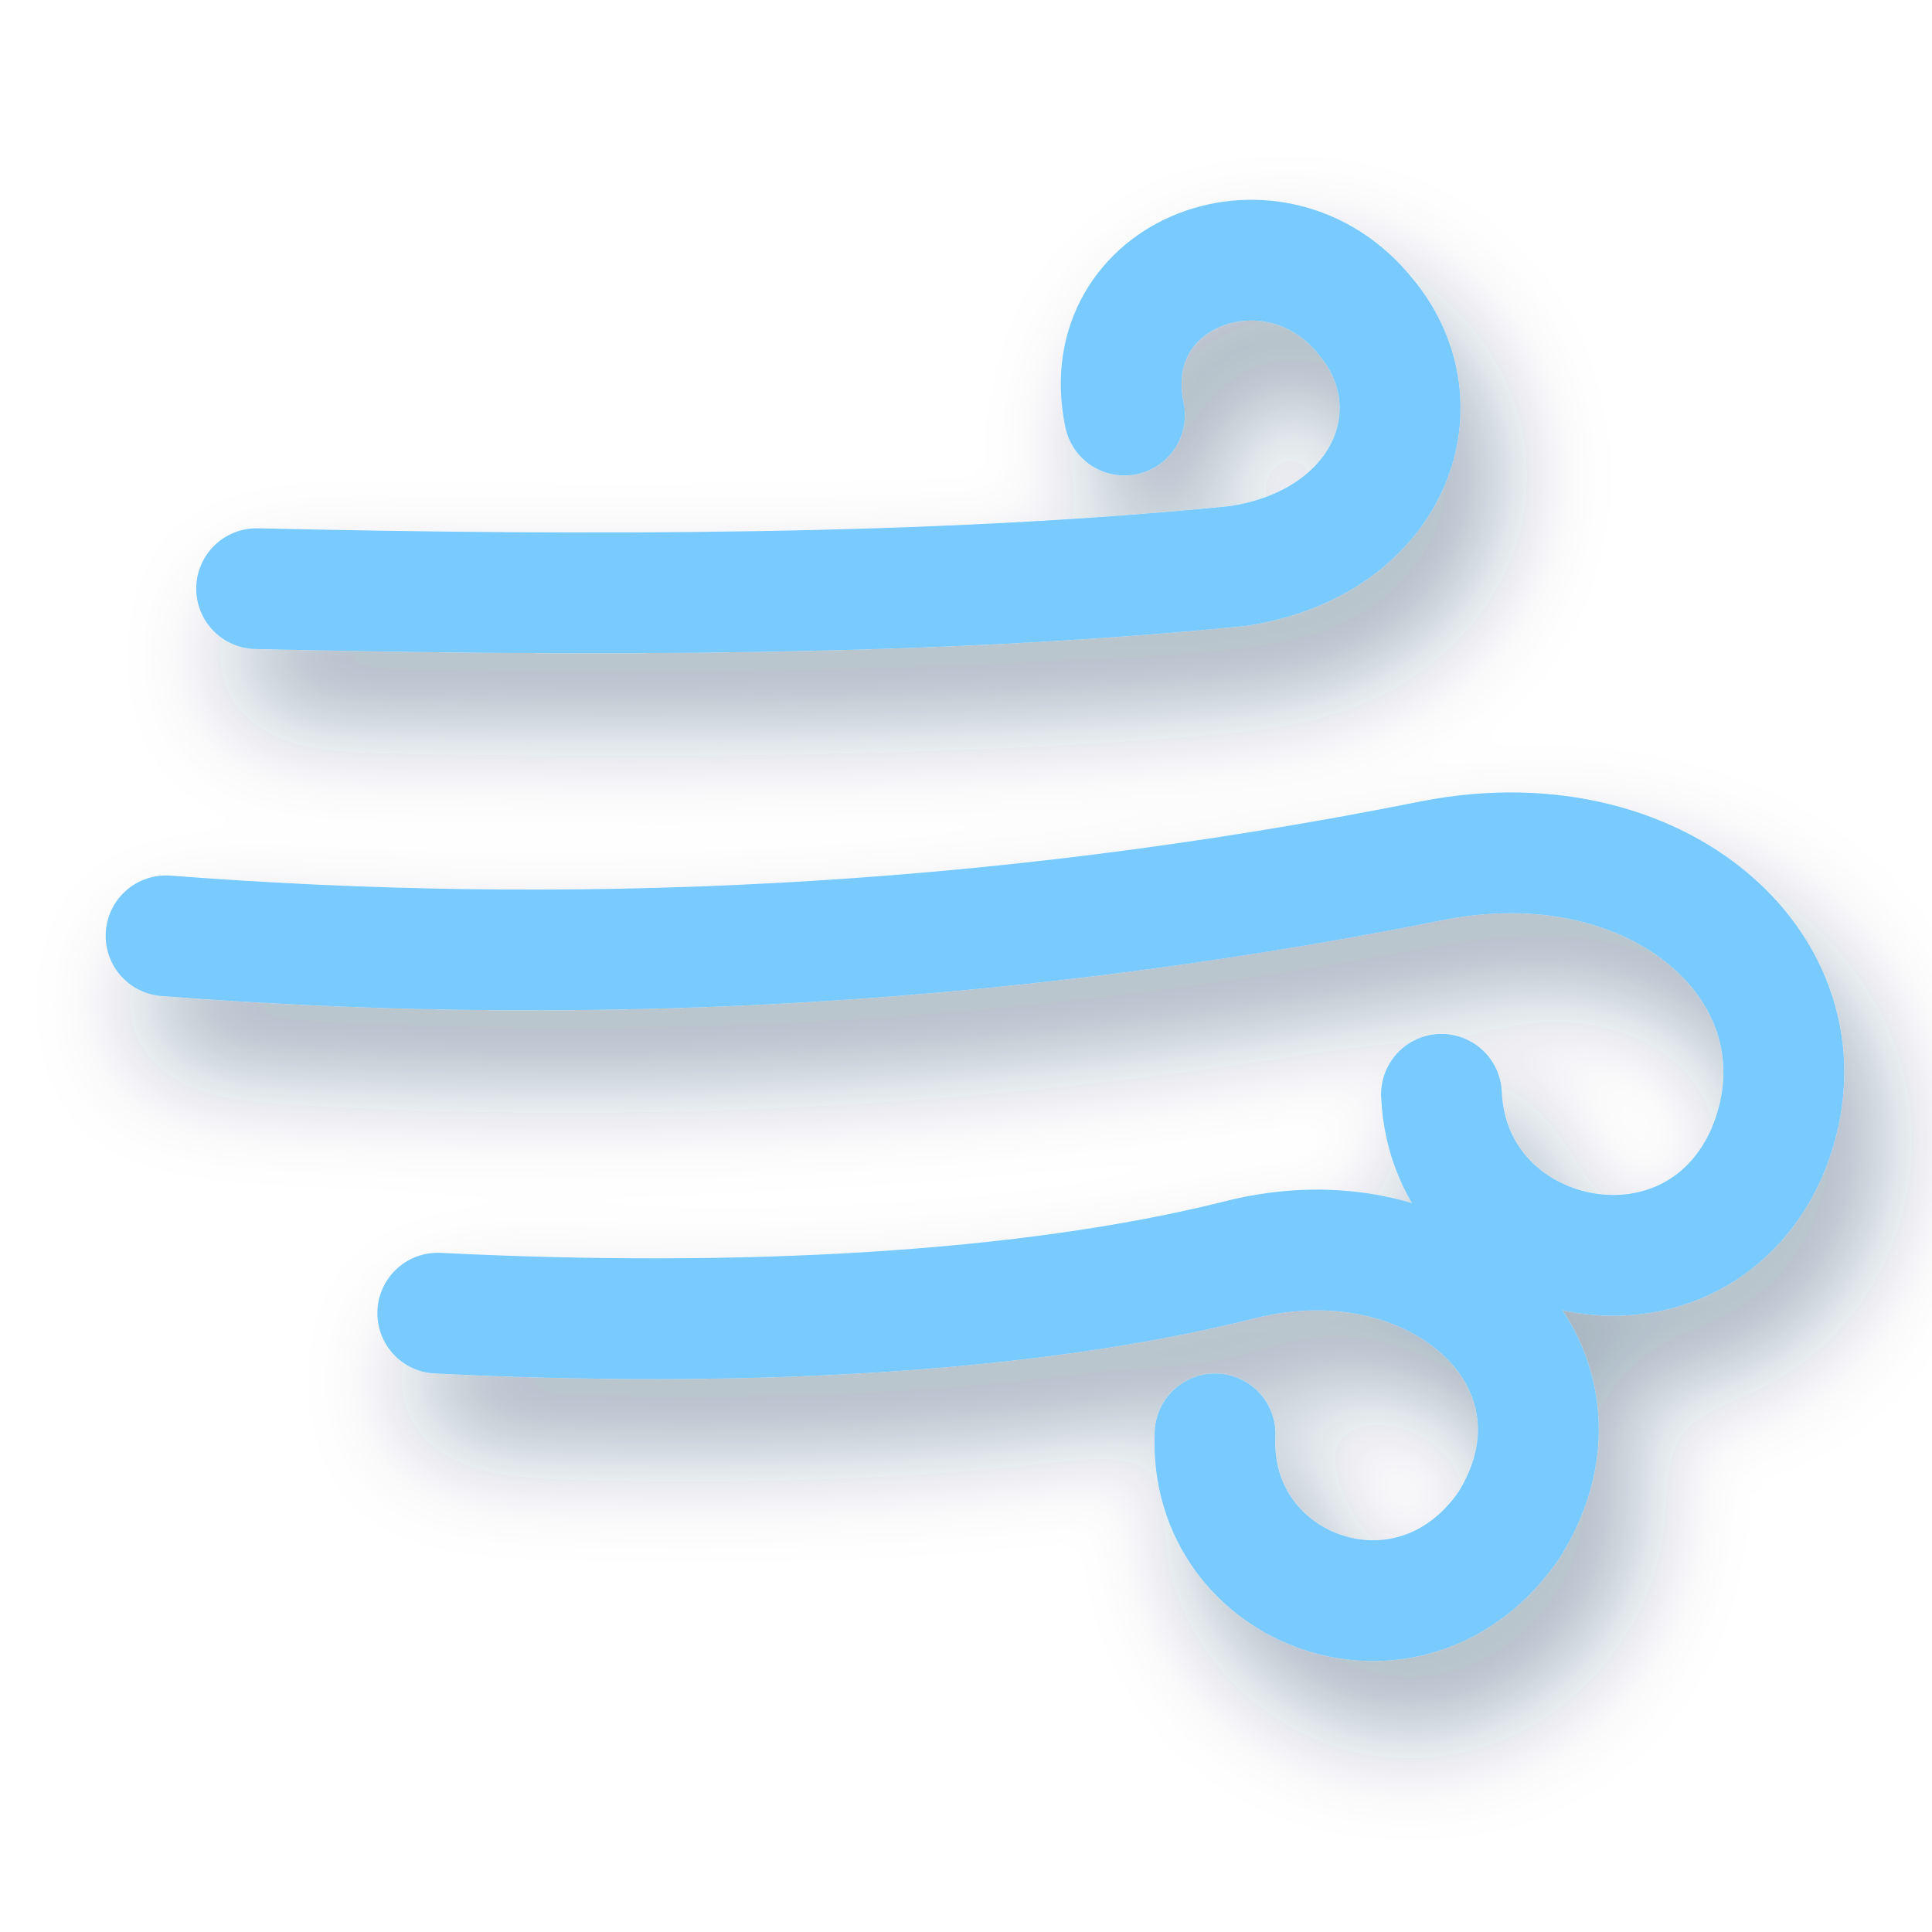
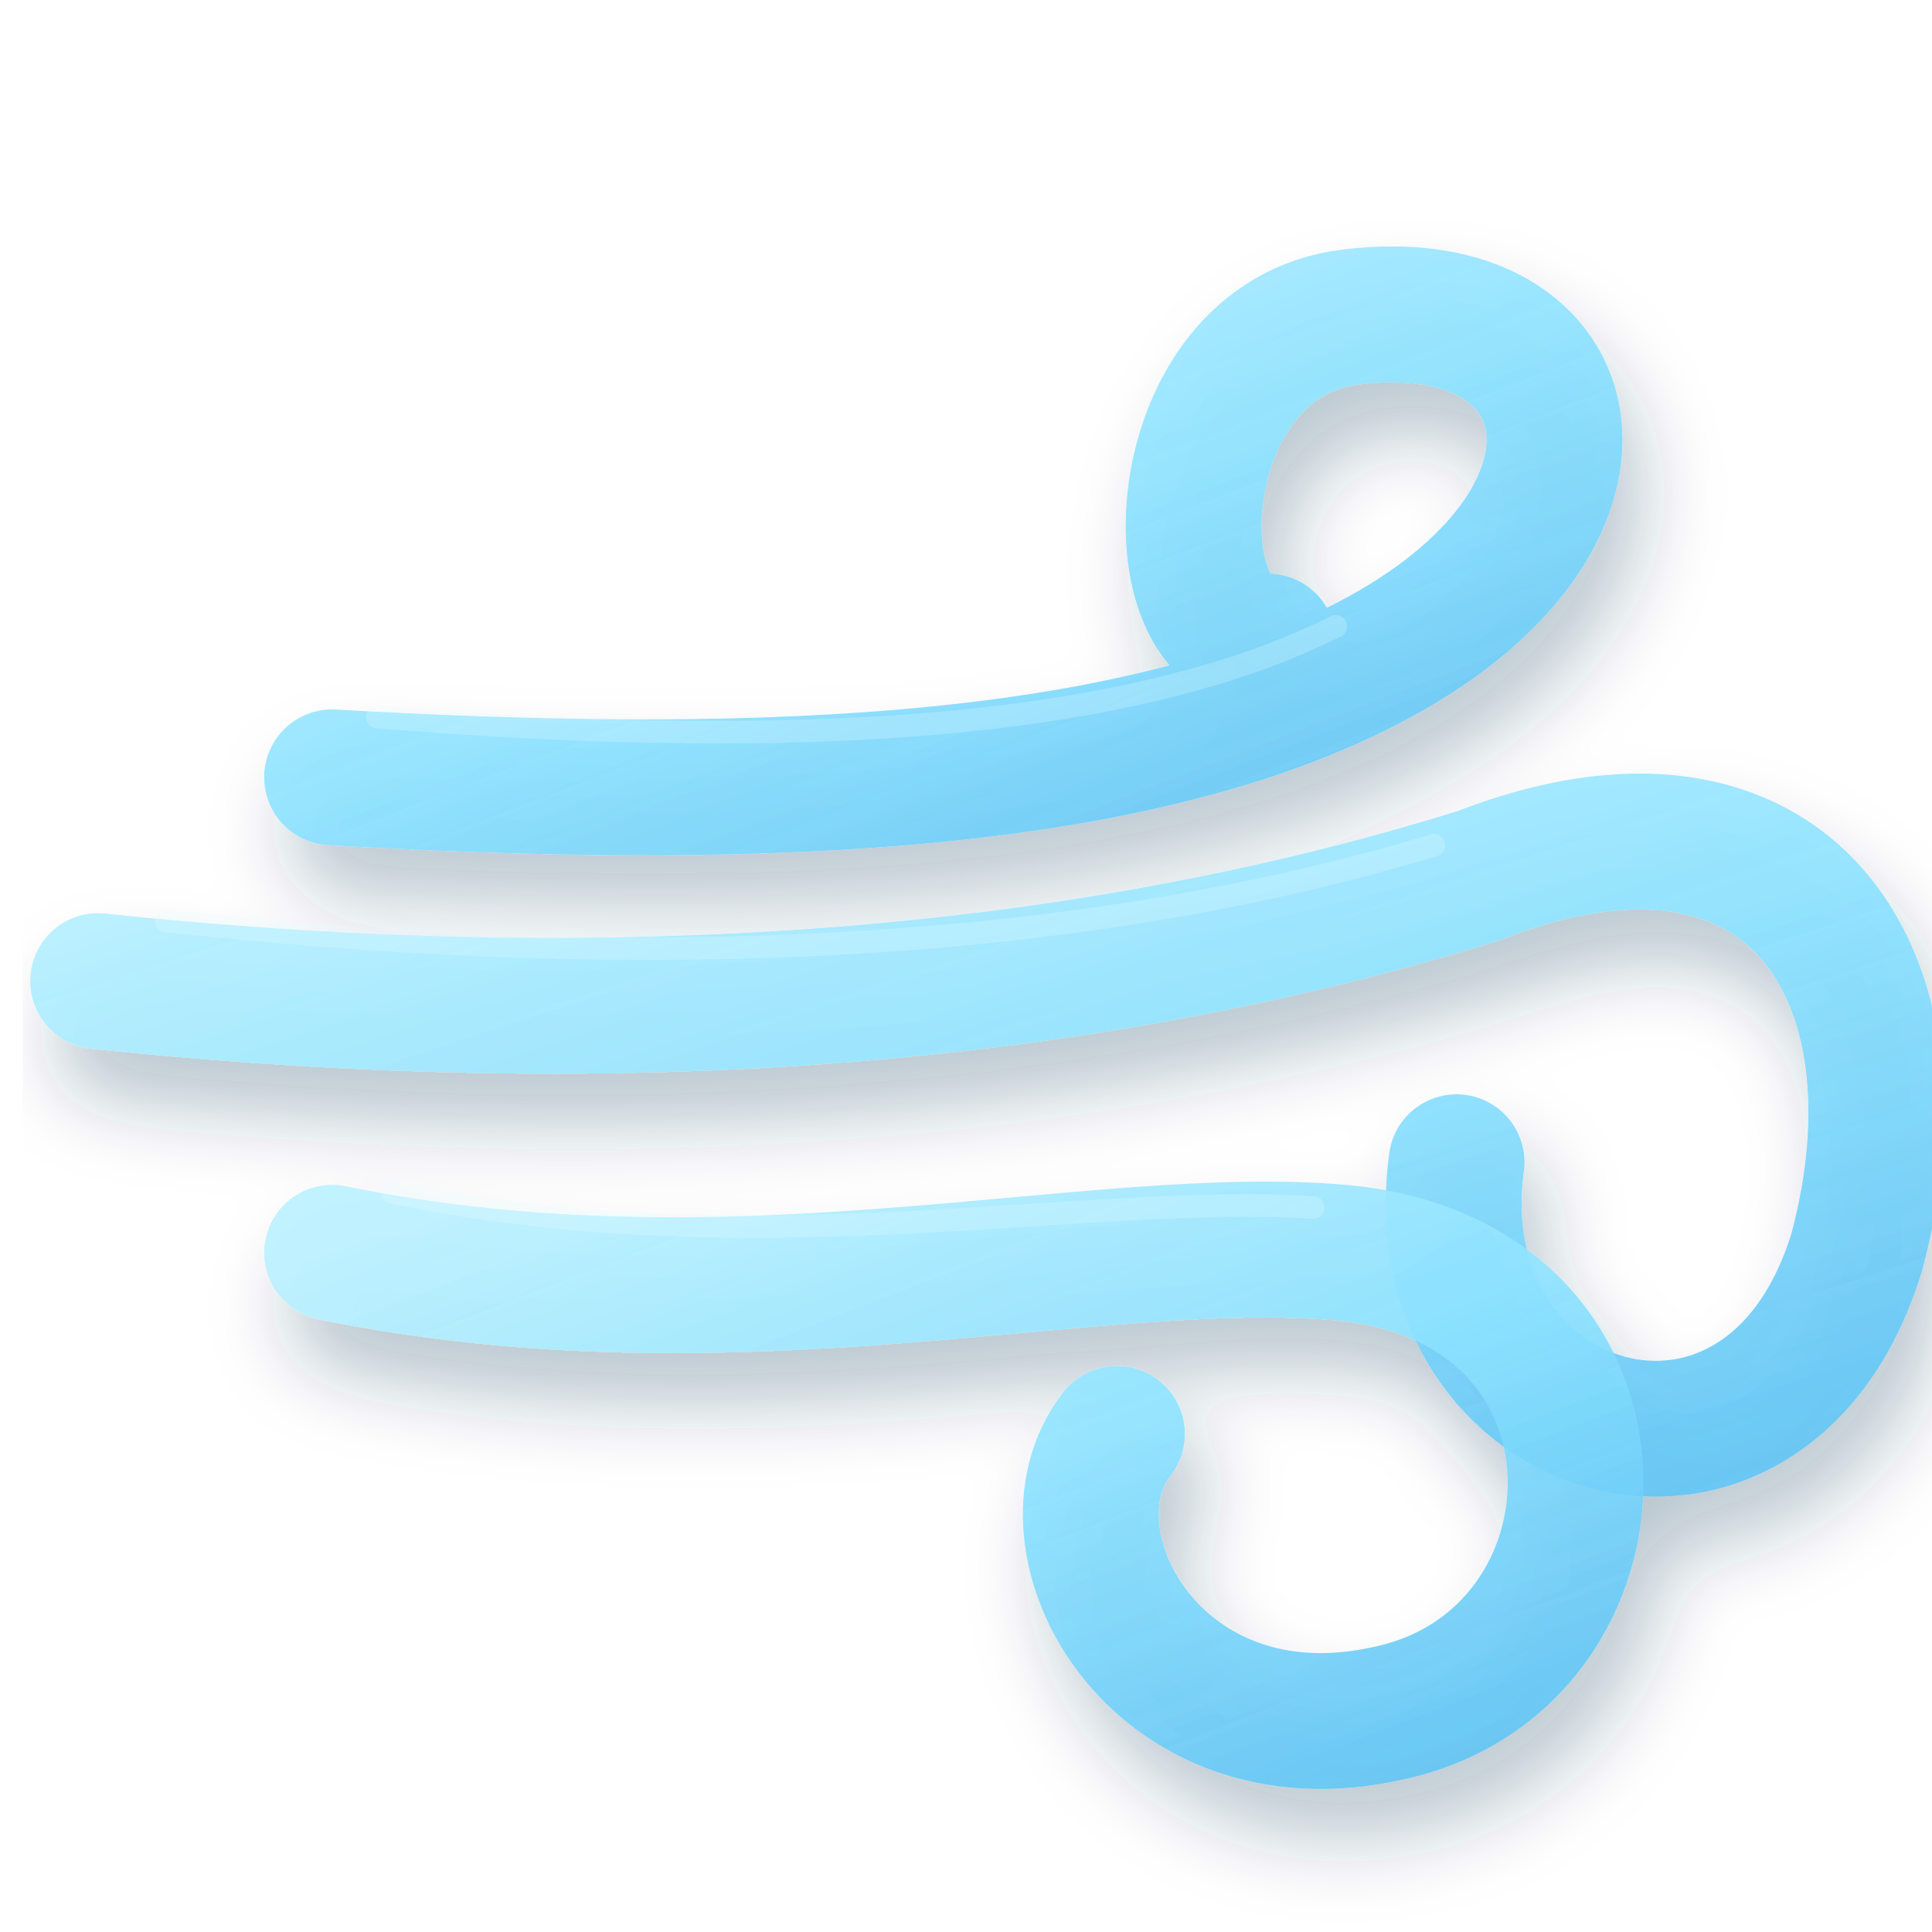
<svg xmlns="http://www.w3.org/2000/svg" viewBox="0 0 256 256" role="img" aria-label="wind metric icon">
  <defs>
-     <filter id="shadow" x="-35%" y="-35%" width="170%" height="180%">
-       <feDropShadow dx="5" dy="9" stdDeviation="7" flood-color="#0A2D52" flood-opacity=".36" />
+     <filter id="glow" x="-35%" y="-35%" width="170%" height="180%">
+       <feDropShadow dx="0" dy="8" stdDeviation="11" flood-color="#65D6FF" flood-opacity=".42" />
+       <feDropShadow dx="3" dy="7" stdDeviation="5" flood-color="#0A2D52" flood-opacity=".30" />
    </filter>
-     <linearGradient id="blue" x1="0" x2="0" y1="0" y2="1">
-       <stop offset="0" stop-color="#B9ECFF" />
-       <stop offset=".52" stop-color="#58BDF7" />
-       <stop offset="1" stop-color="#168DE1" />
+     <linearGradient id="wind" x1="0" x2="1" y1="0" y2="1">
+       <stop offset="0" stop-color="#B9F0FF" stop-opacity=".95" />
+       <stop offset=".55" stop-color="#84DFFF" stop-opacity=".92" />
+       <stop offset="1" stop-color="#52BFF3" stop-opacity=".88" />
    </linearGradient>
  </defs>
-   <g filter="url(#shadow)" fill="none" stroke="#78CAFF" stroke-width="16" stroke-linecap="round" stroke-linejoin="round">
-     <path d="M34 78 C78 79 124 79 164 75 C184 72 191 54 181 42 C169 27 145 36 149 55" />
-     <path d="M22 124 C74 128 130 126 190 114 C221 108 244 130 234 153 C224 175 192 168 191 145" />
-     <path d="M58 174 C98 176 136 174 164 167 C191 160 213 181 200 202 C187 221 160 211 161 190" />
+   <g filter="url(#glow)" fill="none" stroke="url(#wind)" stroke-width="18" stroke-linecap="round" stroke-linejoin="round" opacity=".94">
+     <path d="M44 103 C96 106 148 105 181 88 C218 69 211 38 179 42 C154 45 153 86 168 85" />
+     <path d="M13 130 C70 136 135 135 196 116 C237 100 256 129 246 166 C234 205 188 191 193 154" />
+     <path d="M44 166 C98 177 145 163 178 166 C219 170 217 220 184 227 C153 234 137 204 148 190" />
+   </g>
+   <g fill="none" stroke="#E7FAFF" stroke-width="3" stroke-linecap="round" opacity=".25">
+     <path d="M50 95 C99 99 147 98 177 83" />
+     <path d="M22 122 C76 128 137 128 190 112" />
+     <path d="M52 158 C100 168 144 158 174 160" />
  </g>
</svg>
